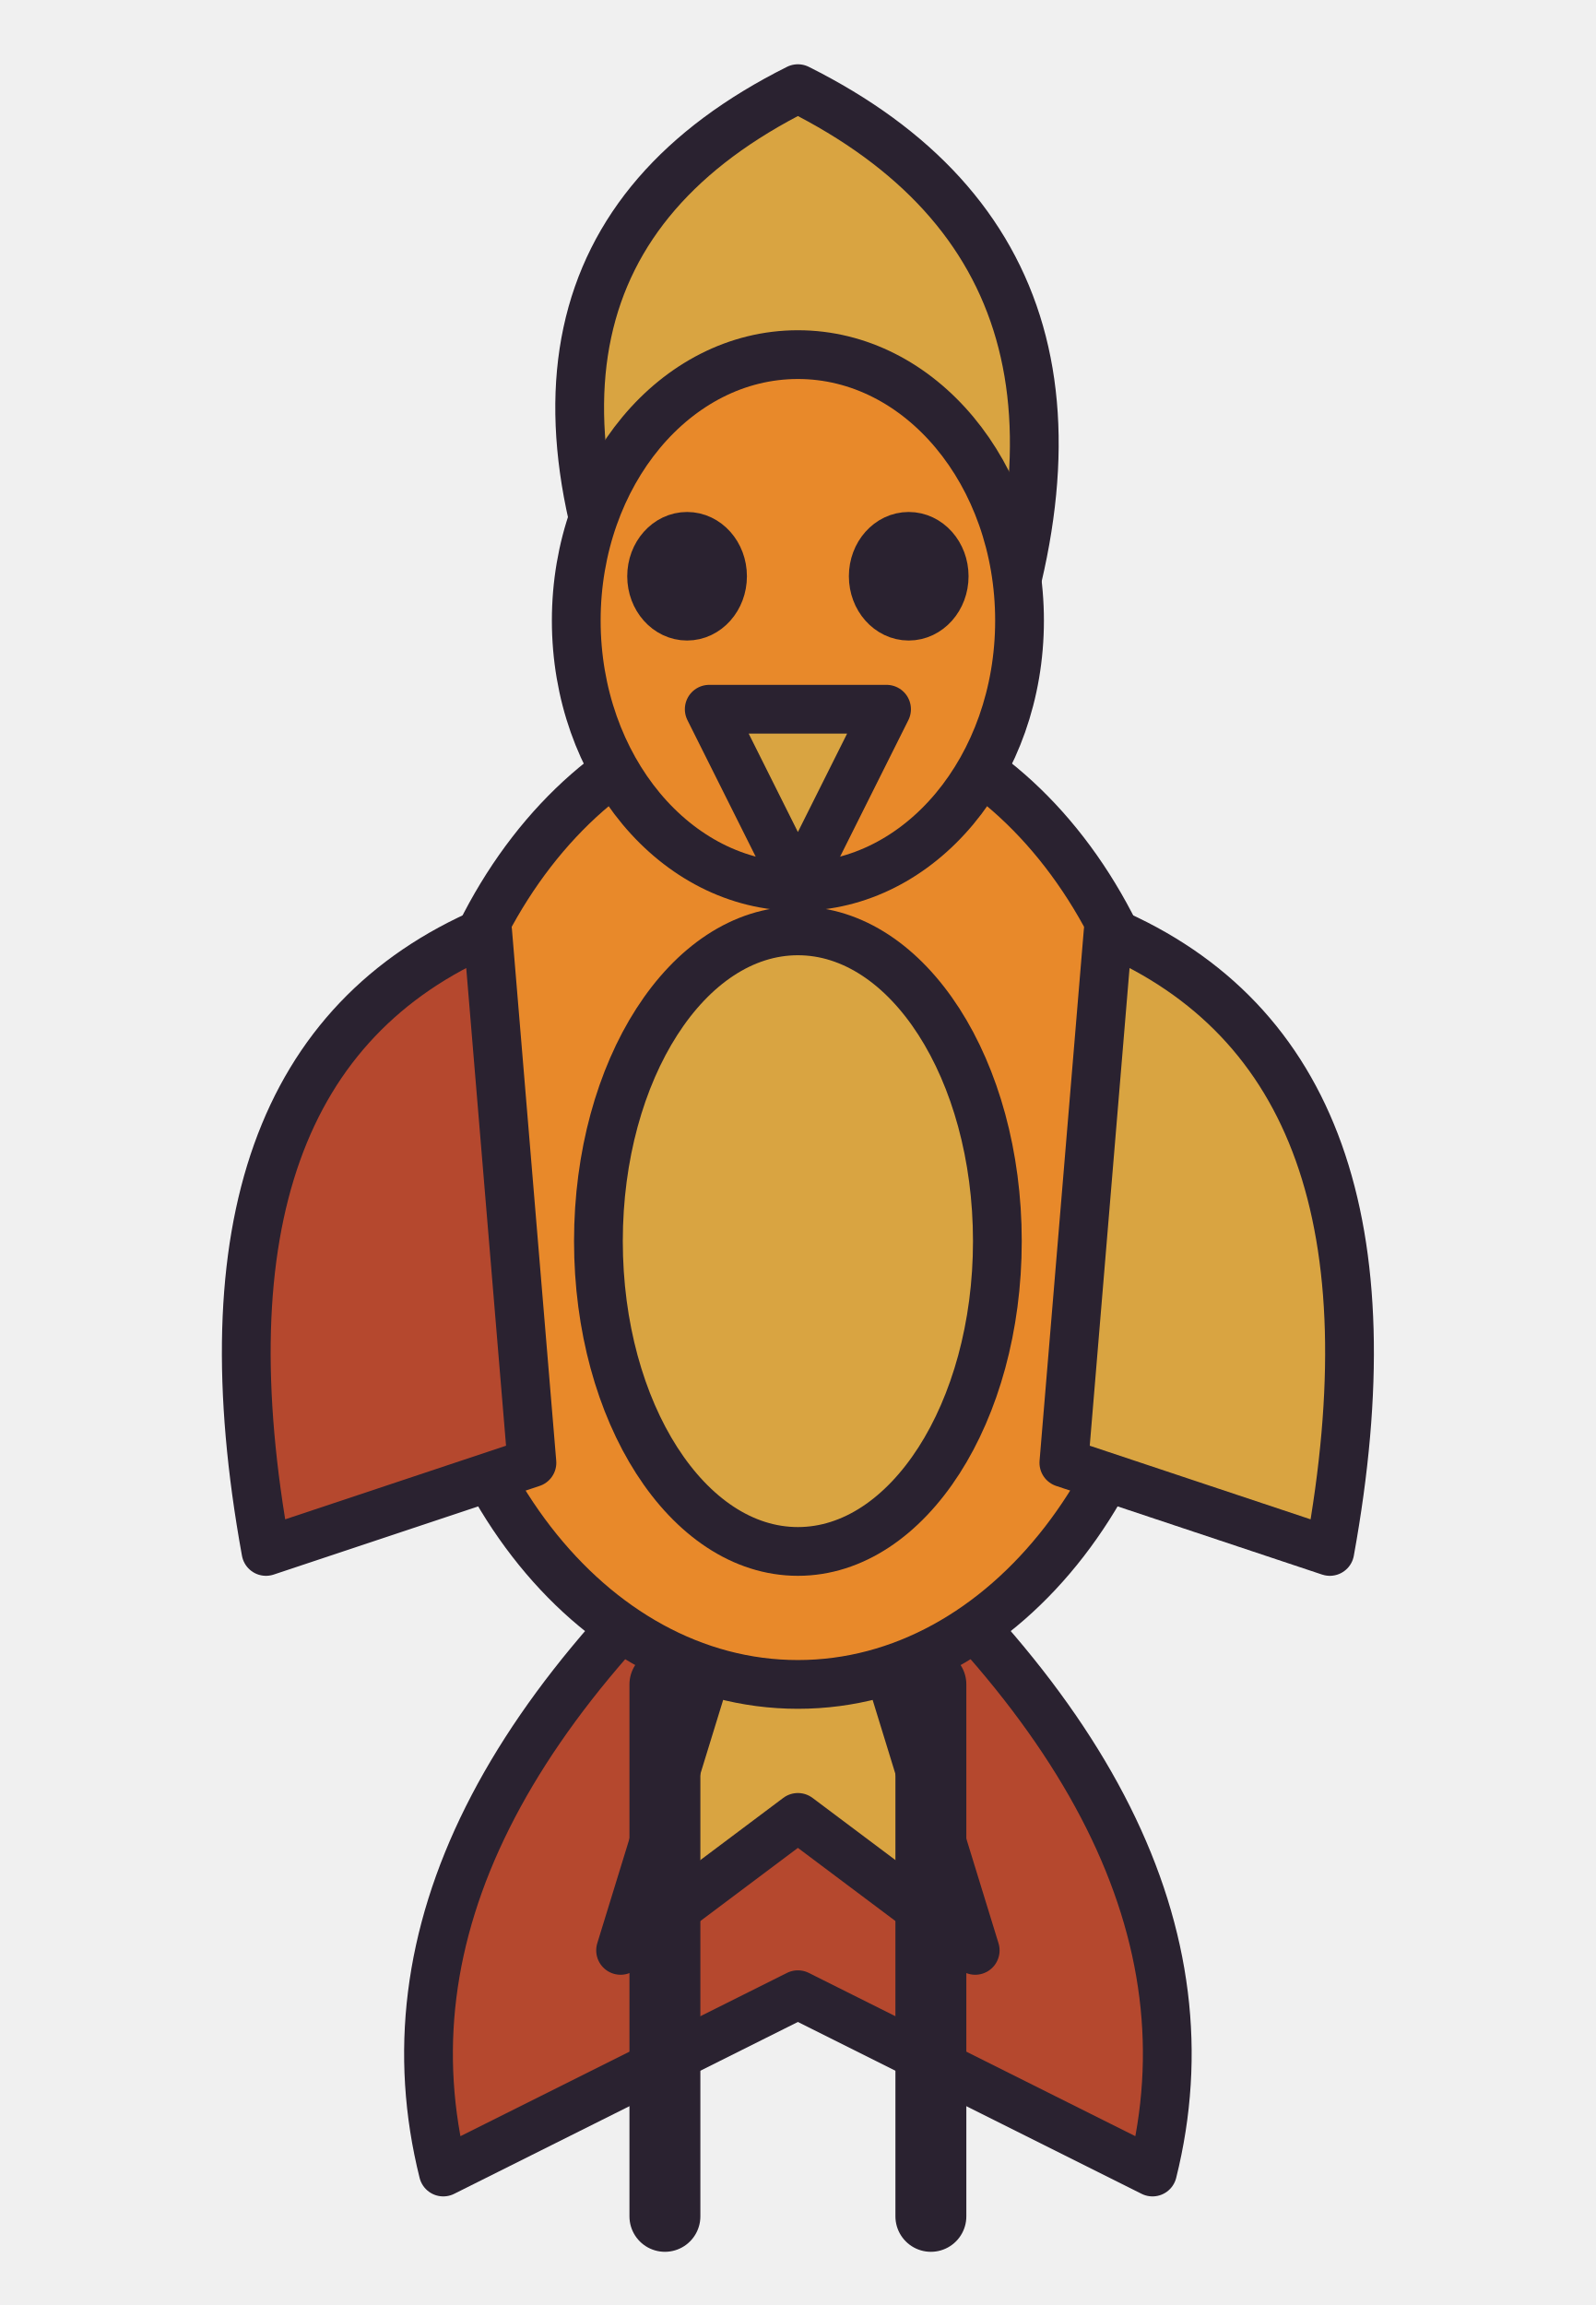
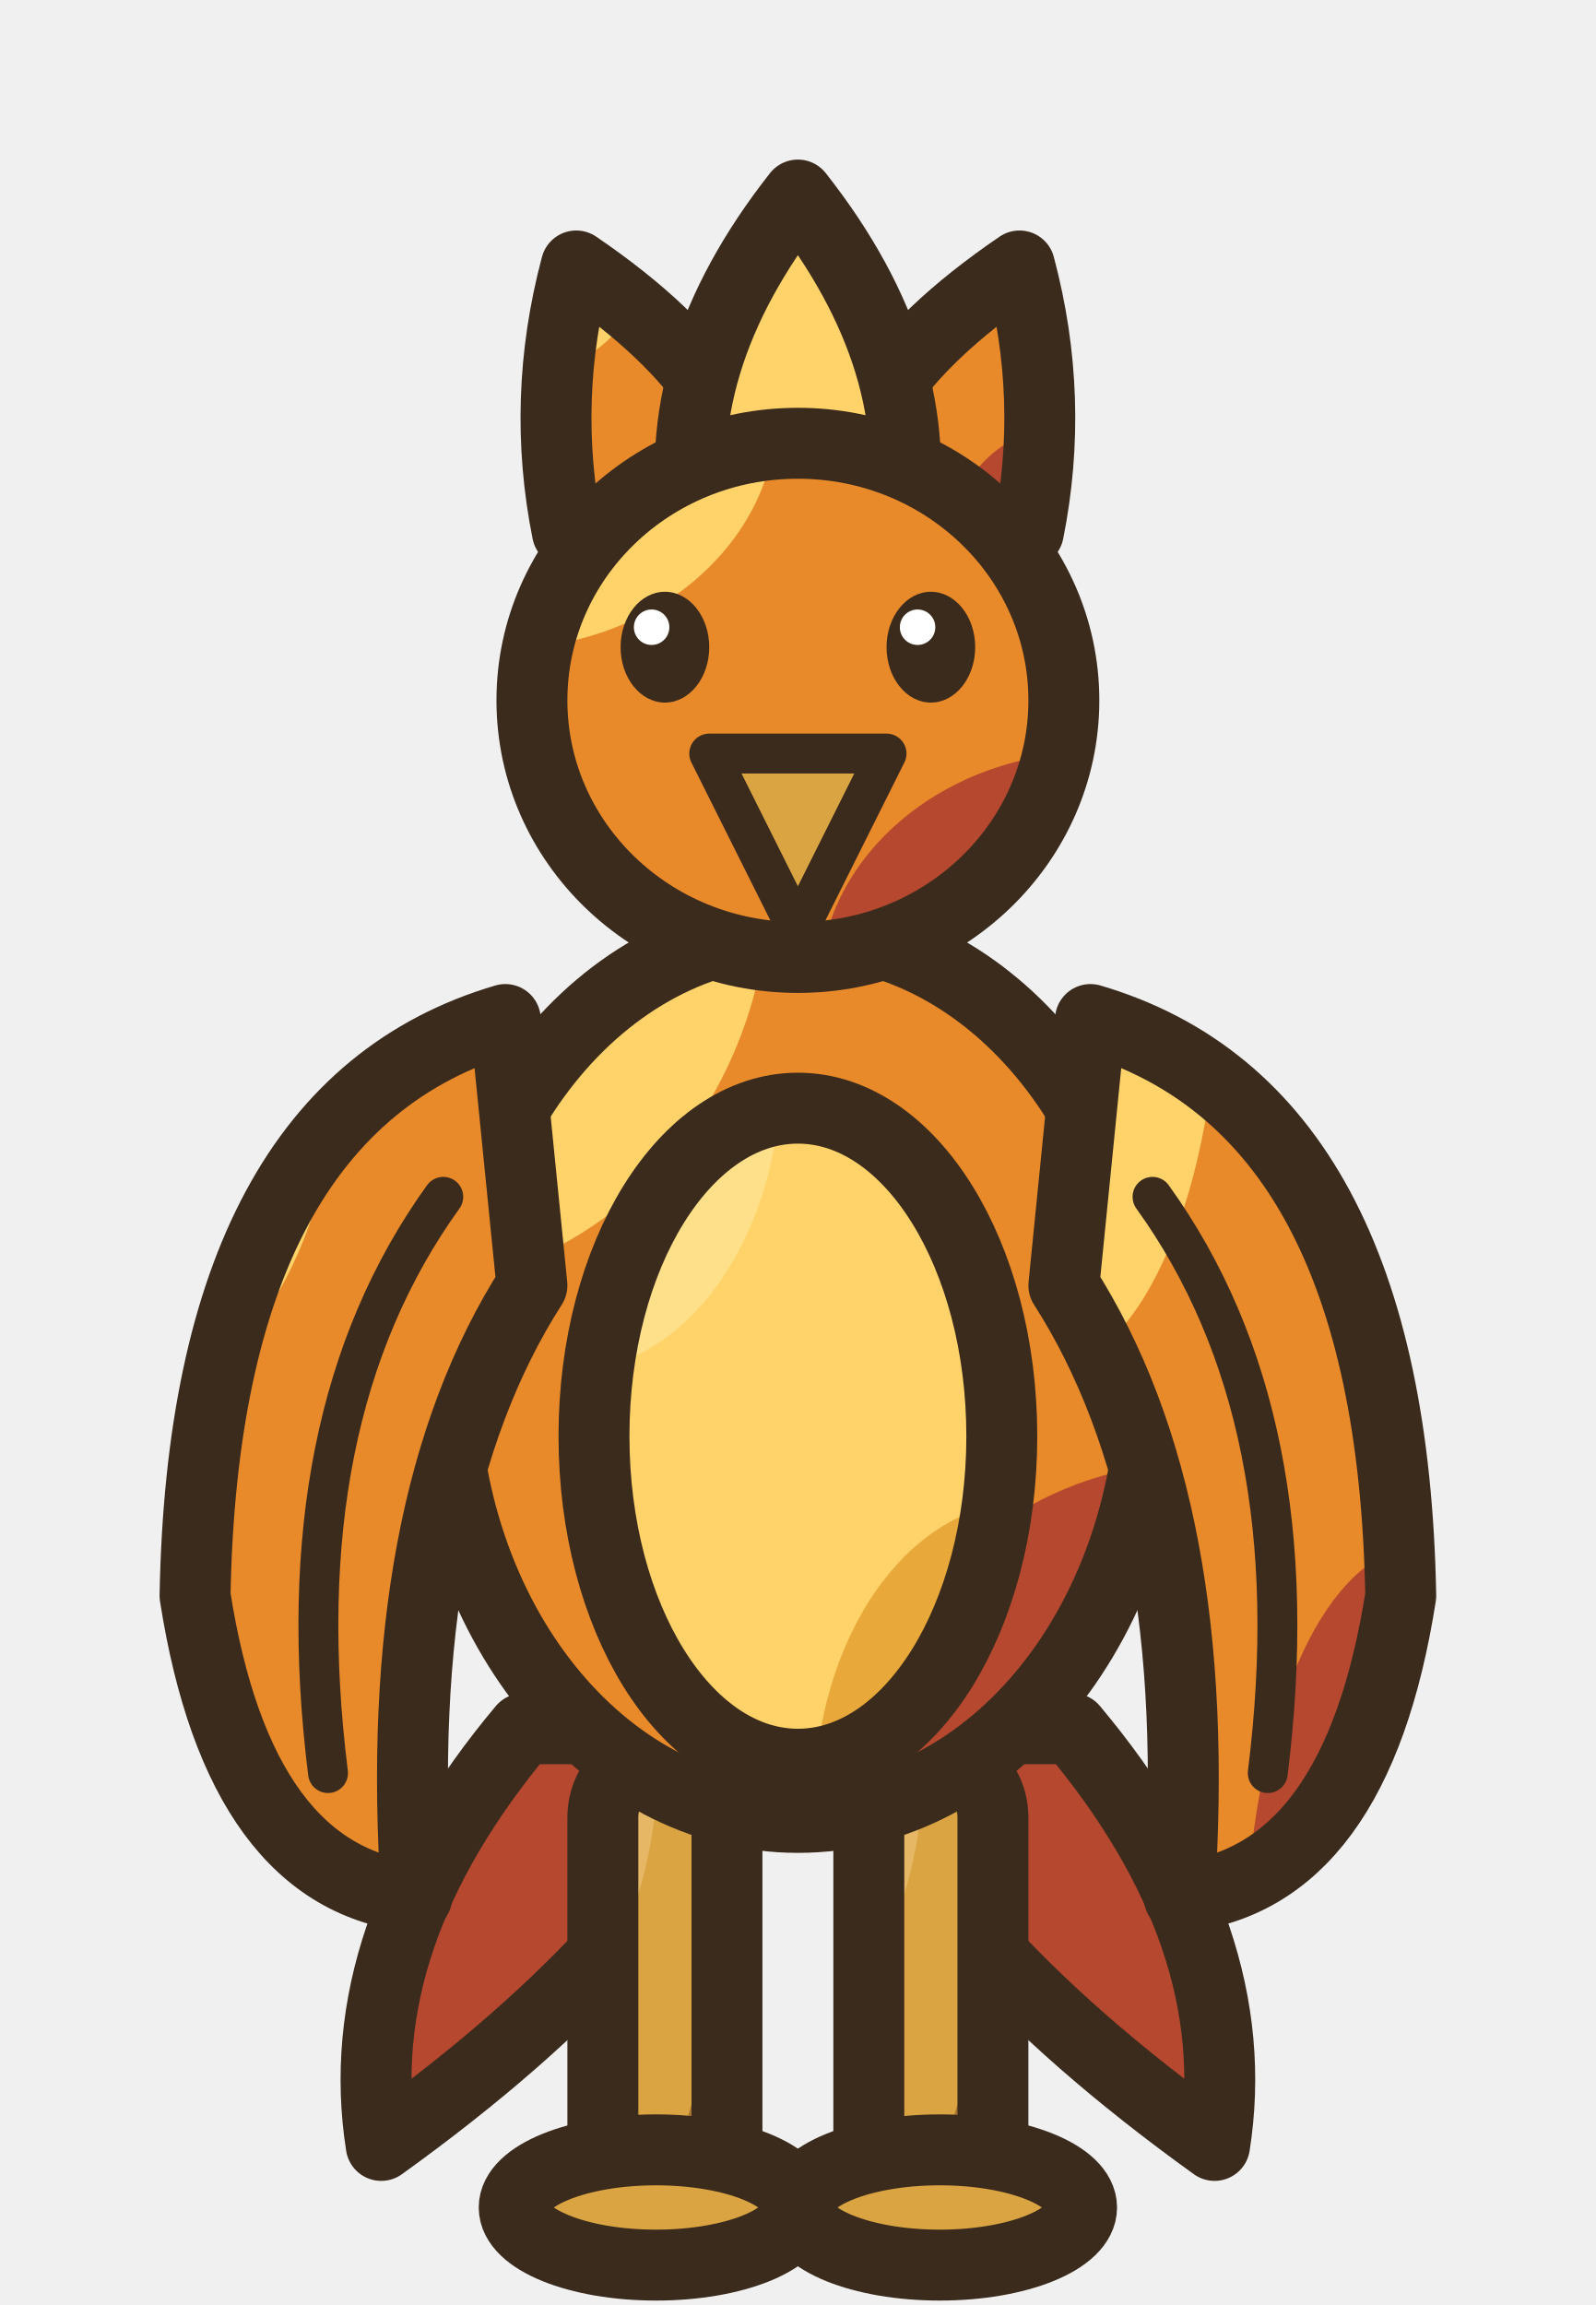
<svg xmlns="http://www.w3.org/2000/svg" width="108" height="156" viewBox="-18 -51 36 52">
-   <g stroke="#2a2230" stroke-width="1.1" stroke-linejoin="round" stroke-linecap="round">
-     <path d="M0 -18 Q-10 -10 -8 -2 L0 -6 L8 -2 Q10 -10 0 -18Z" fill="#b5482e" />
-     <path d="M0 -20 L-4 -7 L0 -10 L4 -7Z" fill="#d9a441" />
-     <path d="M-3 -13 L-3 -6 L-3 -1" fill="none" stroke="#2a2230" stroke-width="1.6" />
-     <path d="M3 -13 L3 -6 L3 -1" fill="none" stroke="#2a2230" stroke-width="1.6" />
-     <ellipse cx="0" cy="-24" rx="8.5" ry="11" fill="#e8892a" />
-     <path d="M-7 -30 Q-14 -27 -12 -16 L-6 -18Z" fill="#b5482e" />
-     <path d="M7 -30 Q14 -27 12 -16 L6 -18Z" fill="#d9a441" />
-     <path d="M-3 -35 Q-8 -45 0 -49 Q8 -45 4 -35Z" fill="#d9a441" />
-     <ellipse cx="0" cy="-37" rx="5" ry="6" fill="#e8892a" />
-     <ellipse cx="-2.5" cy="-38" rx="0.8" ry="0.9" fill="#2a2230" />
-     <ellipse cx="2.5" cy="-38" rx="0.8" ry="0.9" fill="#2a2230" />
-     <path d="M-2 -35 L0 -31 L2 -35Z" fill="#d9a441" />
-     <ellipse cx="0" cy="-23" rx="4.5" ry="7" fill="#d9a441" />
+   <g stroke-linejoin="round" stroke-linecap="round">
+     <clipPath id="c776">
+       <path d="M-6.2 -12 Q-10.14 -7.3 -9.4 -2.6 Q-2.86 -7.3 -1 -12 Z" />
+     </clipPath>
+     <path d="M-6.2 -12 Q-10.14 -7.3 -9.4 -2.6 Q-2.86 -7.3 -1 -12 Z" fill="#b5482e" />
+     <g clip-path="url(#c776)" stroke="none">
+       <ellipse cx="-10.69" cy="-12.56" rx="4.75" ry="4.32" fill="#e8892a" />
+       <ellipse cx="-0.45" cy="-2.04" rx="4.75" ry="4.32" fill="#b5482e" />
+     </g>
+     <path d="M-6.2 -12 Q-10.14 -7.3 -9.4 -2.6 Q-2.86 -7.3 -1 -12 Z" fill="none" stroke="#3b2b1d" stroke-width="1.6" />
+     <clipPath id="c777">
+       <path d="M1 -12 Q2.86 -7.3 9.4 -2.6 Q10.14 -7.3 6.2 -12 Z" />
+     </clipPath>
+     <path d="M1 -12 Q2.86 -7.3 9.4 -2.6 Q10.14 -7.3 6.2 -12 Z" fill="#b5482e" />
+     <g clip-path="url(#c777)" stroke="none">
+       <ellipse cx="0.45" cy="-12.56" rx="4.75" ry="4.32" fill="#e8892a" />
+       <ellipse cx="10.69" cy="-2.04" rx="4.75" ry="4.32" fill="#b5482e" />
+     </g>
+     <path d="M1 -12 Q2.86 -7.3 9.4 -2.6 Q10.14 -7.3 6.2 -12 Z" fill="none" stroke="#3b2b1d" stroke-width="1.6" />
+     <clipPath id="c778">
+       <path d="M-4.4 -10 L-4.4 -1.8 A1.4 1.4 0 0 0 -1.6 -1.8 L-1.6 -10 A1.4 1.4 0 0 0 -4.4 -10 Z" />
+     </clipPath>
+     <path d="M-4.4 -10 L-4.4 -1.8 A1.4 1.4 0 0 0 -1.6 -1.8 L-1.6 -10 A1.4 1.4 0 0 0 -4.4 -10 Z" fill="#d9a441" />
+     <g clip-path="url(#c778)" stroke="none">
+       <ellipse cx="-4.57" cy="-12.06" rx="1.46" ry="5.06" fill="#e6b866" />
+       <ellipse cx="-1.43" cy="0.26" rx="1.46" ry="5.06" fill="#a8742e" />
+     </g>
+     <path d="M-4.4 -10 L-4.4 -1.8 A1.4 1.4 0 0 0 -1.6 -1.8 L-1.6 -10 A1.4 1.4 0 0 0 -4.4 -10 Z" fill="none" stroke="#3b2b1d" stroke-width="1.6" />
+     <clipPath id="c779">
+       <ellipse cx="-3.2" cy="-1.2" rx="3.2" ry="1.3" />
+     </clipPath>
+     <ellipse cx="-3.2" cy="-1.2" rx="3.2" ry="1.3" fill="#d9a441" />
+     <g clip-path="url(#c779)" stroke="none">
+       <ellipse cx="-6.78" cy="-2.66" rx="3.33" ry="1.2" fill="#e6b866" />
+       <ellipse cx="0.38" cy="0.26" rx="3.33" ry="1.2" fill="#a8742e" />
+     </g>
+     <ellipse cx="-3.2" cy="-1.2" rx="3.2" ry="1.3" fill="none" stroke="#3b2b1d" stroke-width="1.6" />
+     <clipPath id="c780">
+       <path d="M1.6 -10 L1.6 -1.8 A1.4 1.4 0 0 0 4.4 -1.8 L4.4 -10 A1.4 1.4 0 0 0 1.6 -10 Z" />
+     </clipPath>
+     <path d="M1.6 -10 L1.6 -1.8 A1.4 1.4 0 0 0 4.4 -1.8 L4.4 -10 A1.4 1.4 0 0 0 1.6 -10 Z" fill="#d9a441" />
+     <g clip-path="url(#c780)" stroke="none">
+       <ellipse cx="1.43" cy="-12.06" rx="1.46" ry="5.06" fill="#e6b866" />
+       <ellipse cx="4.57" cy="0.26" rx="1.46" ry="5.06" fill="#a8742e" />
+     </g>
+     <path d="M1.6 -10 L1.6 -1.8 A1.4 1.4 0 0 0 4.4 -1.8 L4.4 -10 A1.4 1.4 0 0 0 1.6 -10 Z" fill="none" stroke="#3b2b1d" stroke-width="1.6" />
+     <clipPath id="c781">
+       <ellipse cx="3.2" cy="-1.2" rx="3.2" ry="1.3" />
+     </clipPath>
+     <ellipse cx="3.2" cy="-1.2" rx="3.2" ry="1.3" fill="#d9a441" />
+     <g clip-path="url(#c781)" stroke="none">
+       <ellipse cx="-0.38" cy="-2.66" rx="3.33" ry="1.2" fill="#e6b866" />
+       <ellipse cx="6.78" cy="0.26" rx="3.33" ry="1.2" fill="#a8742e" />
+     </g>
+     <ellipse cx="3.2" cy="-1.2" rx="3.2" ry="1.3" fill="none" stroke="#3b2b1d" stroke-width="1.6" />
+     <clipPath id="c782">
+       <ellipse cx="0" cy="-20" rx="8" ry="10" />
+     </clipPath>
+     <ellipse cx="0" cy="-20" rx="8" ry="10" fill="#e8892a" />
+     <g clip-path="url(#c782)" stroke="none">
+       <ellipse cx="-8.96" cy="-31.2" rx="8.32" ry="9.2" fill="#ffd36a" />
+       <ellipse cx="8.96" cy="-8.8" rx="8.32" ry="9.2" fill="#b5482e" />
+     </g>
+     <ellipse cx="0" cy="-20" rx="8" ry="10" fill="none" stroke="#3b2b1d" stroke-width="1.6" />
+     <clipPath id="c783">
+       <ellipse cx="0" cy="-18.6" rx="4.6" ry="7.4" />
+     </clipPath>
+     <ellipse cx="0" cy="-18.6" rx="4.6" ry="7.4" fill="#ffd36a" />
+     <g clip-path="url(#c783)" stroke="none">
+       <ellipse cx="-5.15" cy="-26.89" rx="4.78" ry="6.81" fill="#ffe08a" />
+       <ellipse cx="5.15" cy="-10.31" rx="4.78" ry="6.81" fill="#e8a83a" />
+     </g>
+     <ellipse cx="0" cy="-18.6" rx="4.6" ry="7.4" fill="none" stroke="#3b2b1d" stroke-width="1.6" />
+     <clipPath id="c784">
+       <path d="M-6.6 -28 Q-13.4 -26 -13.6 -15 Q-12.6 -8.6 -8.6 -8.2 Q-9.2 -17 -6 -22 Z" />
+     </clipPath>
+     <path d="M-6.6 -28 Q-13.4 -26 -13.6 -15 Q-12.6 -8.6 -8.6 -8.2 Q-9.2 -17 -6 -22 Z" fill="#e8892a" />
+     <g clip-path="url(#c784)" stroke="none">
+       <ellipse cx="-14.06" cy="-29.19" rx="3.95" ry="9.11" fill="#ffd36a" />
+       <ellipse cx="-5.54" cy="-7.01" rx="3.95" ry="9.11" fill="#b5482e" />
+     </g>
+     <path d="M-6.6 -28 Q-13.4 -26 -13.6 -15 Q-12.6 -8.6 -8.6 -8.2 Q-9.2 -17 -6 -22 Z" fill="none" stroke="#3b2b1d" stroke-width="1.6" />
+     <path d="M-8 -24 Q-11.6 -19 -10.6 -11" fill="none" stroke="#3b2b1d" stroke-width="0.9" />
+     <clipPath id="c785">
+       <path d="M6.6 -28 Q13.4 -26 13.6 -15 Q12.6 -8.6 8.6 -8.2 Q9.2 -17 6 -22 Z" />
+     </clipPath>
+     <path d="M6.6 -28 Q13.4 -26 13.6 -15 Q12.6 -8.6 8.6 -8.2 Q9.2 -17 6 -22 Z" fill="#e8892a" />
+     <g clip-path="url(#c785)" stroke="none">
+       <ellipse cx="5.54" cy="-29.19" rx="3.95" ry="9.11" fill="#ffd36a" />
+       <ellipse cx="14.06" cy="-7.01" rx="3.95" ry="9.11" fill="#b5482e" />
+     </g>
+     <path d="M6.6 -28 Q13.4 -26 13.6 -15 Q12.6 -8.6 8.6 -8.2 Q9.2 -17 6 -22 Z" fill="none" stroke="#3b2b1d" stroke-width="1.6" />
+     <path d="M8 -24 Q11.6 -19 10.6 -11" fill="none" stroke="#3b2b1d" stroke-width="0.9" />
+     <clipPath id="c786">
+       <path d="M-5.2 -39 Q-5.8 -42 -5 -45 Q-0.6 -42 -1.2 -39 Z" />
+     </clipPath>
+     <path d="M-5.2 -39 Q-5.8 -42 -5 -45 Q-0.6 -42 -1.2 -39 Z" fill="#e8892a" />
+     <g clip-path="url(#c786)" stroke="none">
+       <ellipse cx="-6.11" cy="-45.36" rx="2.7" ry="2.76" fill="#ffd36a" />
+       <ellipse cx="-0.29" cy="-38.64" rx="2.7" ry="2.76" fill="#b5482e" />
+     </g>
+     <path d="M-5.2 -39 Q-5.8 -42 -5 -45 Q-0.6 -42 -1.2 -39 Z" fill="none" stroke="#3b2b1d" stroke-width="1.6" />
+     <clipPath id="c787">
+       <path d="M1.2 -39 Q0.6 -42 5 -45 Q5.8 -42 5.2 -39 Z" />
+     </clipPath>
+     <path d="M1.2 -39 Q0.6 -42 5 -45 Q5.8 -42 5.2 -39 Z" fill="#e8892a" />
+     <g clip-path="url(#c787)" stroke="none">
+       <ellipse cx="0.29" cy="-45.36" rx="2.7" ry="2.76" fill="#ffd36a" />
+       <ellipse cx="6.11" cy="-38.64" rx="2.7" ry="2.76" fill="#b5482e" />
+     </g>
+     <path d="M1.2 -39 Q0.6 -42 5 -45 Q5.8 -42 5.2 -39 Z" fill="none" stroke="#3b2b1d" stroke-width="1.6" />
+     <clipPath id="c788">
+       <path d="M-2.3 -39 Q-2.99 -42.8 0 -46.6 Q2.99 -42.8 2.3 -39 Z" />
+     </clipPath>
+     <path d="M-2.3 -39 Q-2.99 -42.8 0 -46.6 Q2.99 -42.8 2.3 -39 Z" fill="#ffd36a" />
+     <g clip-path="url(#c788)" stroke="none">
+       <ellipse cx="-3.35" cy="-47.06" rx="3.11" ry="3.5" fill="#ffe08a" />
+       <ellipse cx="3.35" cy="-38.54" rx="3.11" ry="3.5" fill="#e8a83a" />
+     </g>
+     <path d="M-2.3 -39 Q-2.99 -42.8 0 -46.6 Q2.99 -42.8 2.3 -39 Z" fill="none" stroke="#3b2b1d" stroke-width="1.6" />
+     <clipPath id="c789">
+       <ellipse cx="0" cy="-35.2" rx="6" ry="5.8" />
+     </clipPath>
+     <ellipse cx="0" cy="-35.2" rx="6" ry="5.8" fill="#e8892a" />
+     <g clip-path="url(#c789)" stroke="none">
+       <ellipse cx="-6.72" cy="-41.7" rx="6.24" ry="5.34" fill="#ffd36a" />
+       <ellipse cx="6.72" cy="-28.7" rx="6.24" ry="5.34" fill="#b5482e" />
+     </g>
+     <ellipse cx="0" cy="-35.2" rx="6" ry="5.8" fill="none" stroke="#3b2b1d" stroke-width="1.6" />
+     <ellipse cx="-3" cy="-36.4" rx="1" ry="1.25" fill="#3b2b1d" />
+     <circle cx="-3.3" cy="-36.85" r=".4" fill="#fff" />
+     <ellipse cx="3" cy="-36.4" rx="1" ry="1.25" fill="#3b2b1d" />
+     <circle cx="2.7" cy="-36.85" r=".4" fill="#fff" />
+     <path d="M-2 -34 L2 -34 L0 -30 Z" fill="#d9a441" stroke="#3b2b1d" stroke-width="0.9" />
  </g>
</svg>
